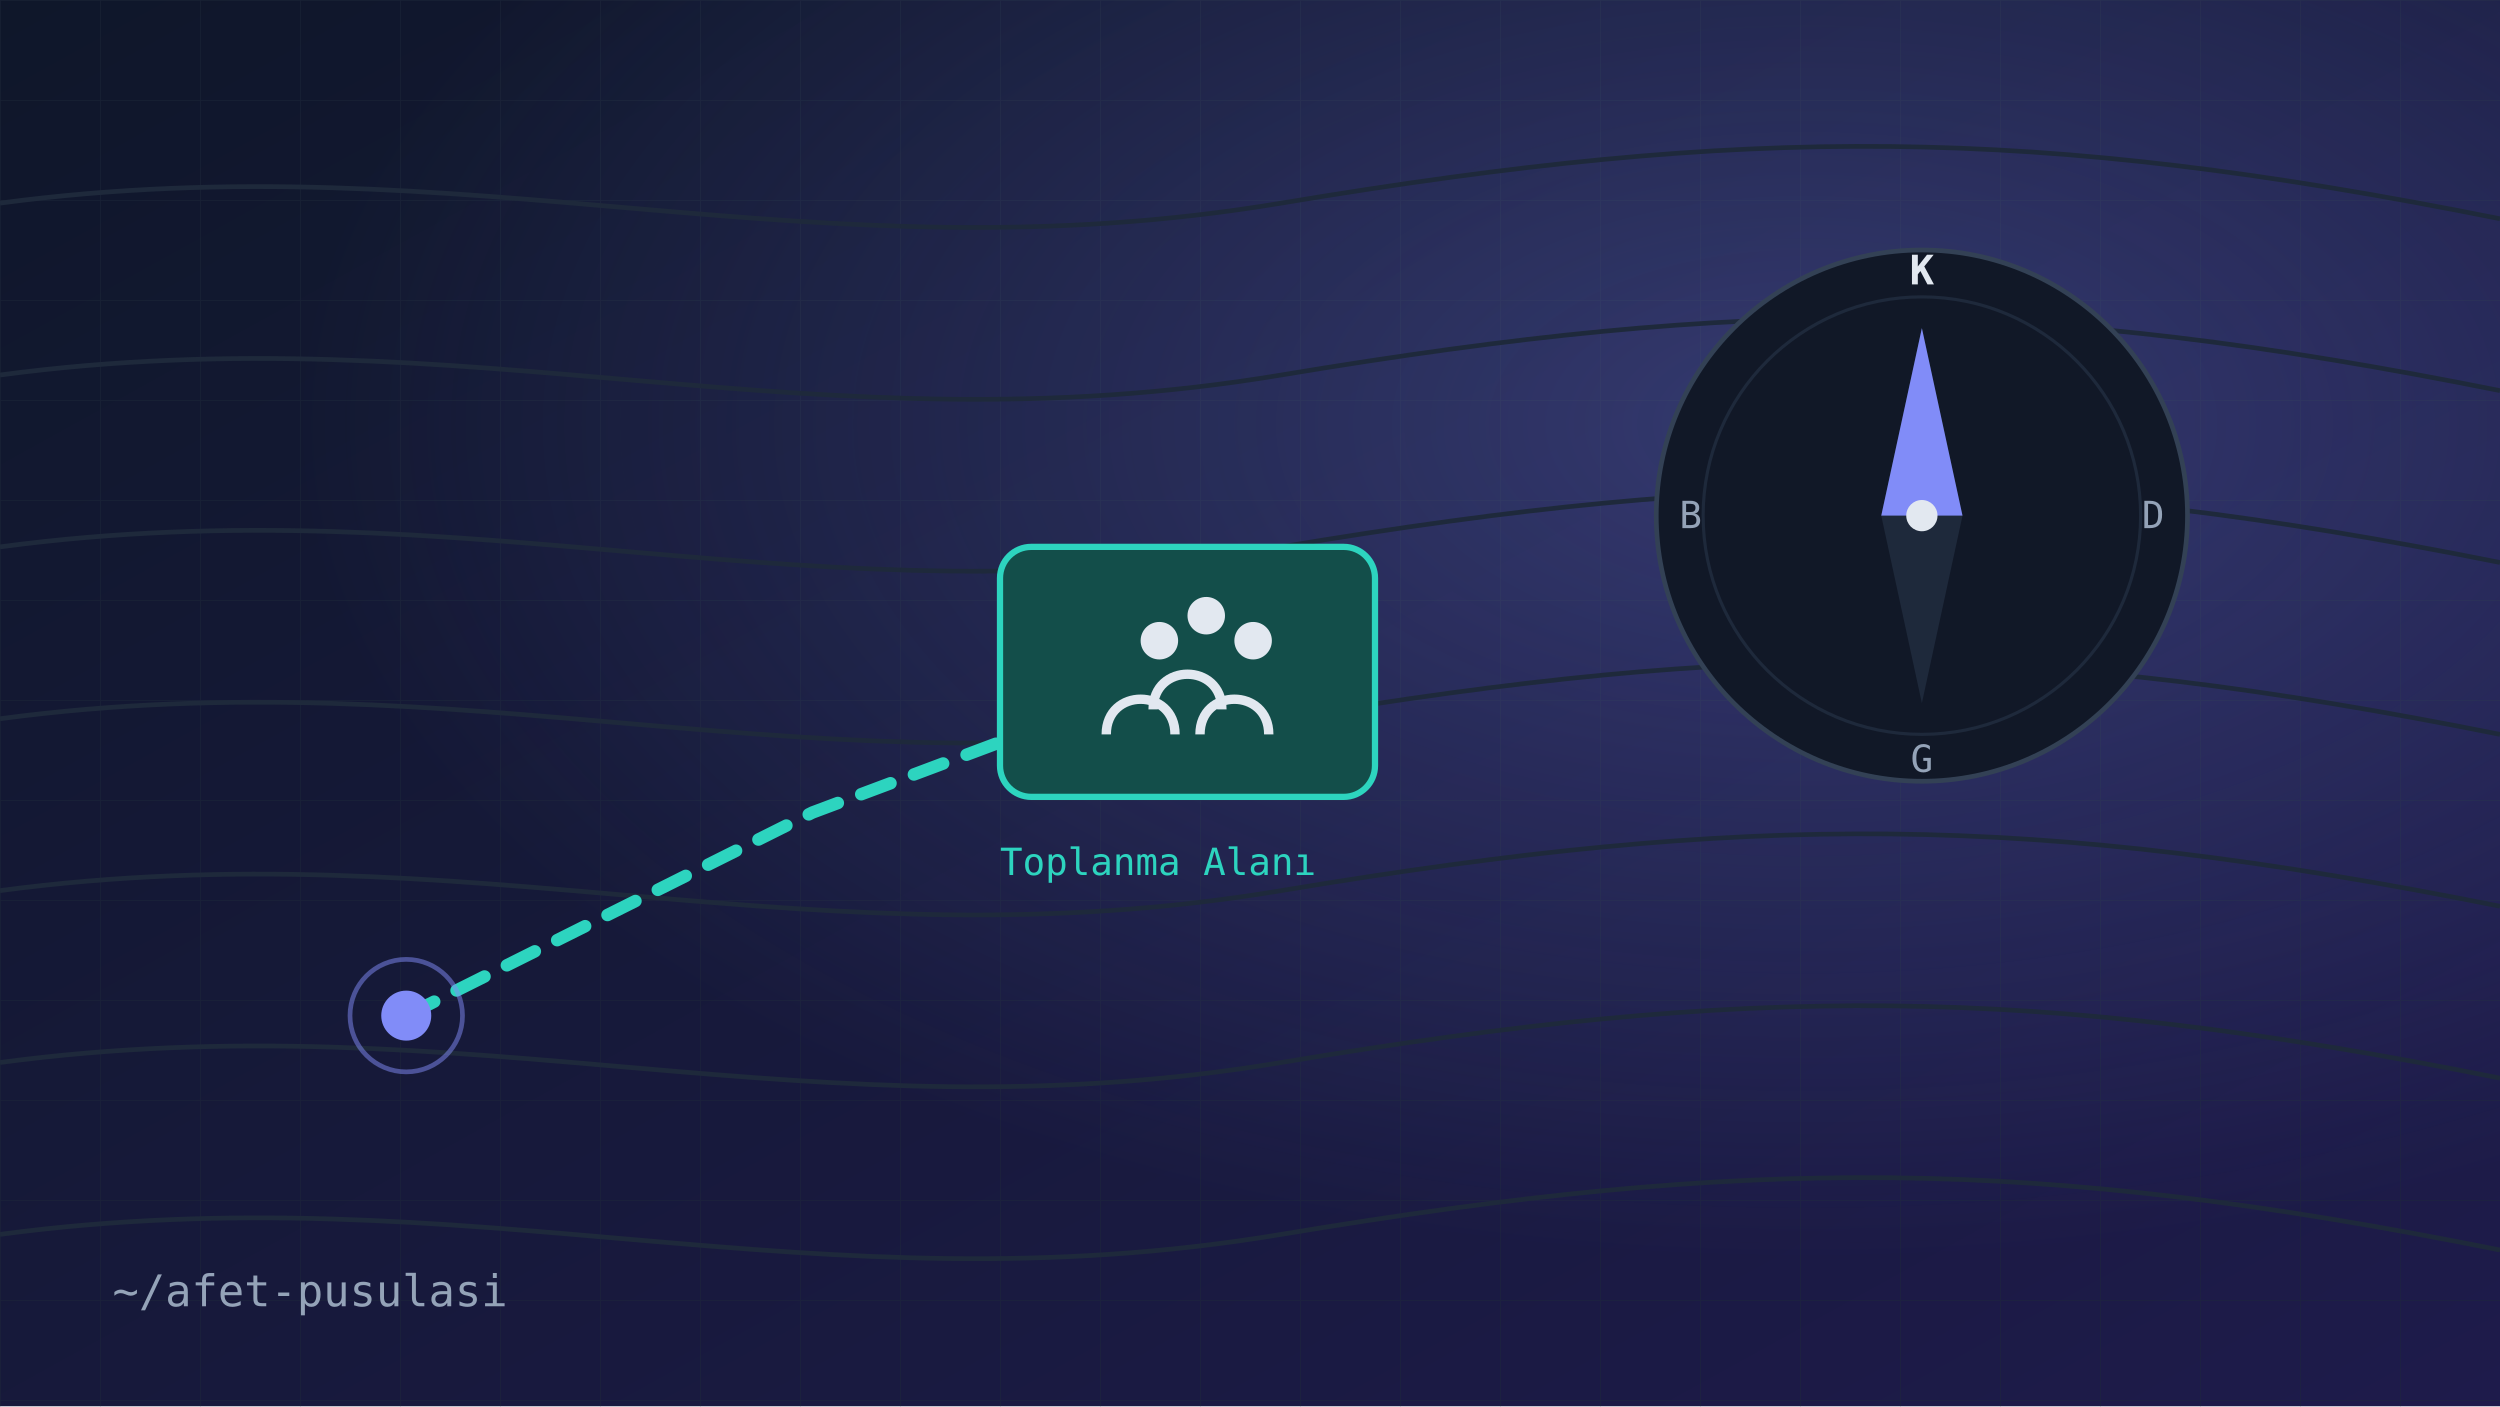
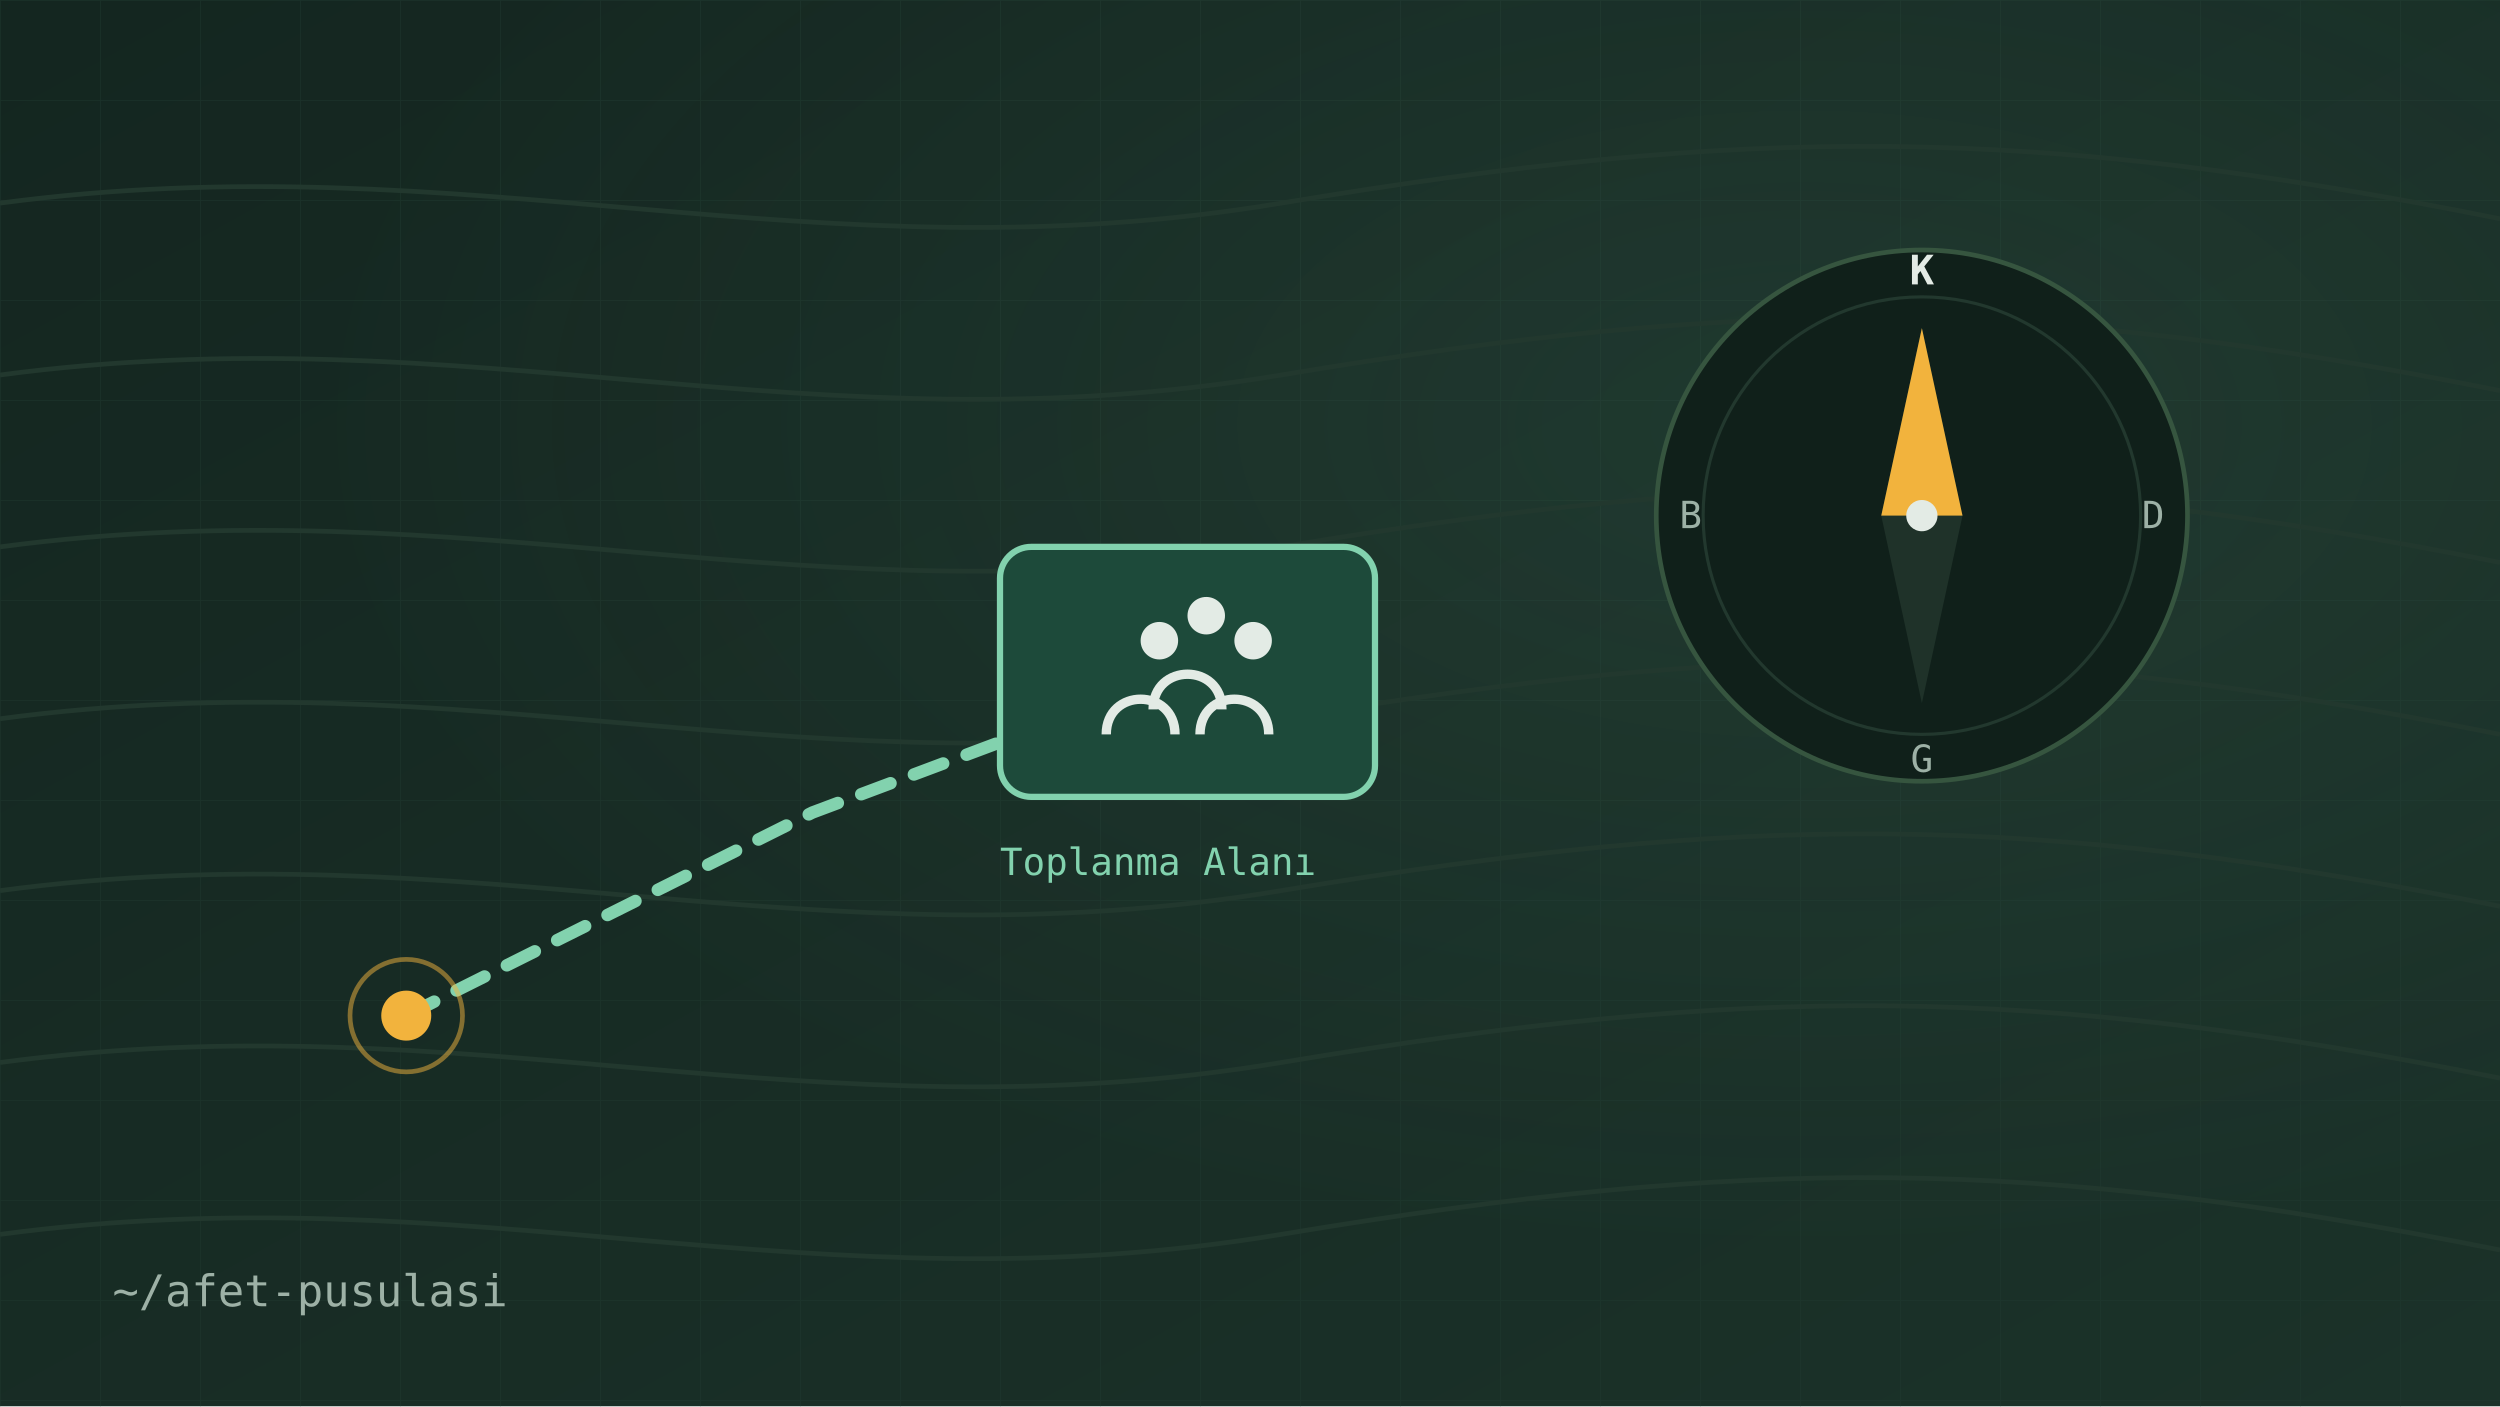
<svg xmlns="http://www.w3.org/2000/svg" viewBox="0 0 1600 900" width="1600" height="900" role="img">
  <defs>
    <linearGradient id="bg" x1="0" y1="0" x2="1" y2="1">
-       <stop offset="0" stop-color="#0F172A" />
-       <stop offset="1" stop-color="#1E1B4B" />
+       <stop offset="0" stop-color="#142620" />
+       <stop offset="1" stop-color="#1B3229" />
    </linearGradient>
    <radialGradient id="glow" cx=".72" cy=".3" r=".6">
-       <stop offset="0" stop-color="#818CF8" stop-opacity=".28" />
-       <stop offset="1" stop-color="#818CF8" stop-opacity="0" />
+       <stop offset="0" stop-color="#82D2AE" stop-opacity=".08" />
+       <stop offset="1" stop-color="#82D2AE" stop-opacity="0" />
    </radialGradient>
    <pattern id="grid" width="64" height="64" patternUnits="userSpaceOnUse">
-       <path d="M64 0H0V64" fill="none" stroke="#1E293B" stroke-width="1" />
+       <path d="M64 0H0V64" fill="none" stroke="#203A30" stroke-width="1" />
    </pattern>
    <marker id="arr" viewBox="0 0 10 10" refX="9" refY="5" markerWidth="7" markerHeight="7" orient="auto-start-reverse">
-       <path d="M0 0L10 5L0 10z" fill="#94A3B8" />
+       <path d="M0 0L10 5L0 10z" fill="#9DB1A6" />
    </marker>
  </defs>
  <rect width="1600" height="900" fill="url(#bg)" />
  <rect width="1600" height="900" fill="url(#grid)" opacity=".55" />
  <rect width="1600" height="900" fill="url(#glow)" />
-   <path d="M0 130C300 90 520 180 820 130S1300 80 1600 140" fill="none" stroke="#1E293B" stroke-width="3" />
-   <path d="M0 240C300 200 520 290 820 240S1300 190 1600 250" fill="none" stroke="#1E293B" stroke-width="3" />
-   <path d="M0 350C300 310 520 400 820 350S1300 300 1600 360" fill="none" stroke="#1E293B" stroke-width="3" />
-   <path d="M0 460C300 420 520 510 820 460S1300 410 1600 470" fill="none" stroke="#1E293B" stroke-width="3" />
-   <path d="M0 570C300 530 520 620 820 570S1300 520 1600 580" fill="none" stroke="#1E293B" stroke-width="3" />
-   <path d="M0 680C300 640 520 730 820 680S1300 630 1600 690" fill="none" stroke="#1E293B" stroke-width="3" />
-   <path d="M0 790C300 750 520 840 820 790S1300 740 1600 800" fill="none" stroke="#1E293B" stroke-width="3" />
-   <path d="M260 650L520 520L760 430" fill="none" stroke="#2DD4BF" stroke-width="8" stroke-linecap="round" stroke-dasharray="20 16" />
-   <circle cx="260" cy="650" r="16" fill="#818CF8" />
-   <circle cx="260" cy="650" r="36" fill="none" stroke="#818CF8" stroke-width="3" opacity=".5" />
+   <path d="M0 130C300 90 520 180 820 130S1300 80 1600 140" fill="none" stroke="#22382E" stroke-width="3" />
+   <path d="M0 240C300 200 520 290 820 240S1300 190 1600 250" fill="none" stroke="#22382E" stroke-width="3" />
+   <path d="M0 350C300 310 520 400 820 350S1300 300 1600 360" fill="none" stroke="#22382E" stroke-width="3" />
+   <path d="M0 460C300 420 520 510 820 460S1300 410 1600 470" fill="none" stroke="#22382E" stroke-width="3" />
+   <path d="M0 570C300 530 520 620 820 570S1300 520 1600 580" fill="none" stroke="#22382E" stroke-width="3" />
+   <path d="M0 680C300 640 520 730 820 680S1300 630 1600 690" fill="none" stroke="#22382E" stroke-width="3" />
+   <path d="M0 790C300 750 520 840 820 790S1300 740 1600 800" fill="none" stroke="#22382E" stroke-width="3" />
+   <path d="M260 650L520 520L760 430" fill="none" stroke="#82D2AE" stroke-width="8" stroke-linecap="round" stroke-dasharray="20 16" />
+   <circle cx="260" cy="650" r="16" fill="#F2B33D" />
+   <circle cx="260" cy="650" r="36" fill="none" stroke="#F2B33D" stroke-width="3" opacity=".5" />
  <g transform="translate(760 430)">
-     <rect x="-120" y="-80" width="240" height="160" rx="20" fill="#134E4A" stroke="#2DD4BF" stroke-width="4" />
-     <path d="M-30 -20a12 12 0 1 1 0 .1M30 -20a12 12 0 1 1 0 .1M0 -36a12 12 0 1 1 0 .1" fill="#E2E8F0" />
-     <path d="M-52 40c0-30 44-30 44 0M8 40c0-30 44-30 44 0M-22 24c0-30 44-30 44 0" fill="none" stroke="#E2E8F0" stroke-width="6" />
+     <rect x="-120" y="-80" width="240" height="160" rx="20" fill="#1D4A3A" stroke="#82D2AE" stroke-width="4" />
+     <path d="M-30 -20a12 12 0 1 1 0 .1M30 -20a12 12 0 1 1 0 .1M0 -36a12 12 0 1 1 0 .1" fill="#E3EBE5" />
+     <path d="M-52 40c0-30 44-30 44 0M8 40c0-30 44-30 44 0M-22 24c0-30 44-30 44 0" fill="none" stroke="#E3EBE5" stroke-width="6" />
  </g>
-   <text x="640" y="560" font-family="ui-monospace, 'JetBrains Mono', Consolas, monospace" font-size="24" fill="#2DD4BF">Toplanma Alanı</text>
+   <text x="640" y="560" font-family="ui-monospace, 'JetBrains Mono', Consolas, monospace" font-size="24" fill="#82D2AE">Toplanma Alanı</text>
  <g transform="translate(1230 330)">
-     <circle r="170" fill="#111827" stroke="#334155" stroke-width="3" />
-     <circle r="140" fill="none" stroke="#1E293B" stroke-width="2" />
-     <path d="M0 -120L26 0L0 120L-26 0Z" fill="#1E293B" />
-     <path d="M0 -120L26 0H-26Z" fill="#818CF8" />
-     <circle r="10" fill="#E2E8F0" />
-     <text y="-142" text-anchor="middle" font-family="ui-monospace, 'JetBrains Mono', Consolas, monospace" font-size="26" font-weight="700" fill="#E2E8F0" dy="-6">K</text>
-     <text y="178" text-anchor="middle" font-family="ui-monospace, 'JetBrains Mono', Consolas, monospace" font-size="24" fill="#94A3B8" dy="-14">G</text>
-     <text x="160" y="8" text-anchor="middle" font-family="ui-monospace, 'JetBrains Mono', Consolas, monospace" font-size="24" fill="#94A3B8" dx="-12">D</text>
-     <text x="-160" y="8" text-anchor="middle" font-family="ui-monospace, 'JetBrains Mono', Consolas, monospace" font-size="24" fill="#94A3B8" dx="12">B</text>
+     <circle r="170" fill="#10201A" stroke="#36553F" stroke-width="3" />
+     <circle r="140" fill="none" stroke="#22382E" stroke-width="2" />
+     <path d="M0 -120L26 0L0 120L-26 0Z" fill="#1F3229" />
+     <path d="M0 -120L26 0H-26Z" fill="#F2B33D" />
+     <circle r="10" fill="#E3EBE5" />
+     <text y="-142" text-anchor="middle" font-family="ui-monospace, 'JetBrains Mono', Consolas, monospace" font-size="26" font-weight="700" fill="#E3EBE5" dy="-6">K</text>
+     <text y="178" text-anchor="middle" font-family="ui-monospace, 'JetBrains Mono', Consolas, monospace" font-size="24" fill="#9DB1A6" dy="-14">G</text>
+     <text x="160" y="8" text-anchor="middle" font-family="ui-monospace, 'JetBrains Mono', Consolas, monospace" font-size="24" fill="#9DB1A6" dx="-12">D</text>
+     <text x="-160" y="8" text-anchor="middle" font-family="ui-monospace, 'JetBrains Mono', Consolas, monospace" font-size="24" fill="#9DB1A6" dx="12">B</text>
  </g>
-   <text x="72" y="836" font-family="ui-monospace, 'JetBrains Mono', Consolas, monospace" font-size="28" fill="#94A3B8">~/afet-pusulasi</text>
+   <text x="72" y="836" font-family="ui-monospace, 'JetBrains Mono', Consolas, monospace" font-size="28" fill="#9DB1A6">~/afet-pusulasi</text>
</svg>
